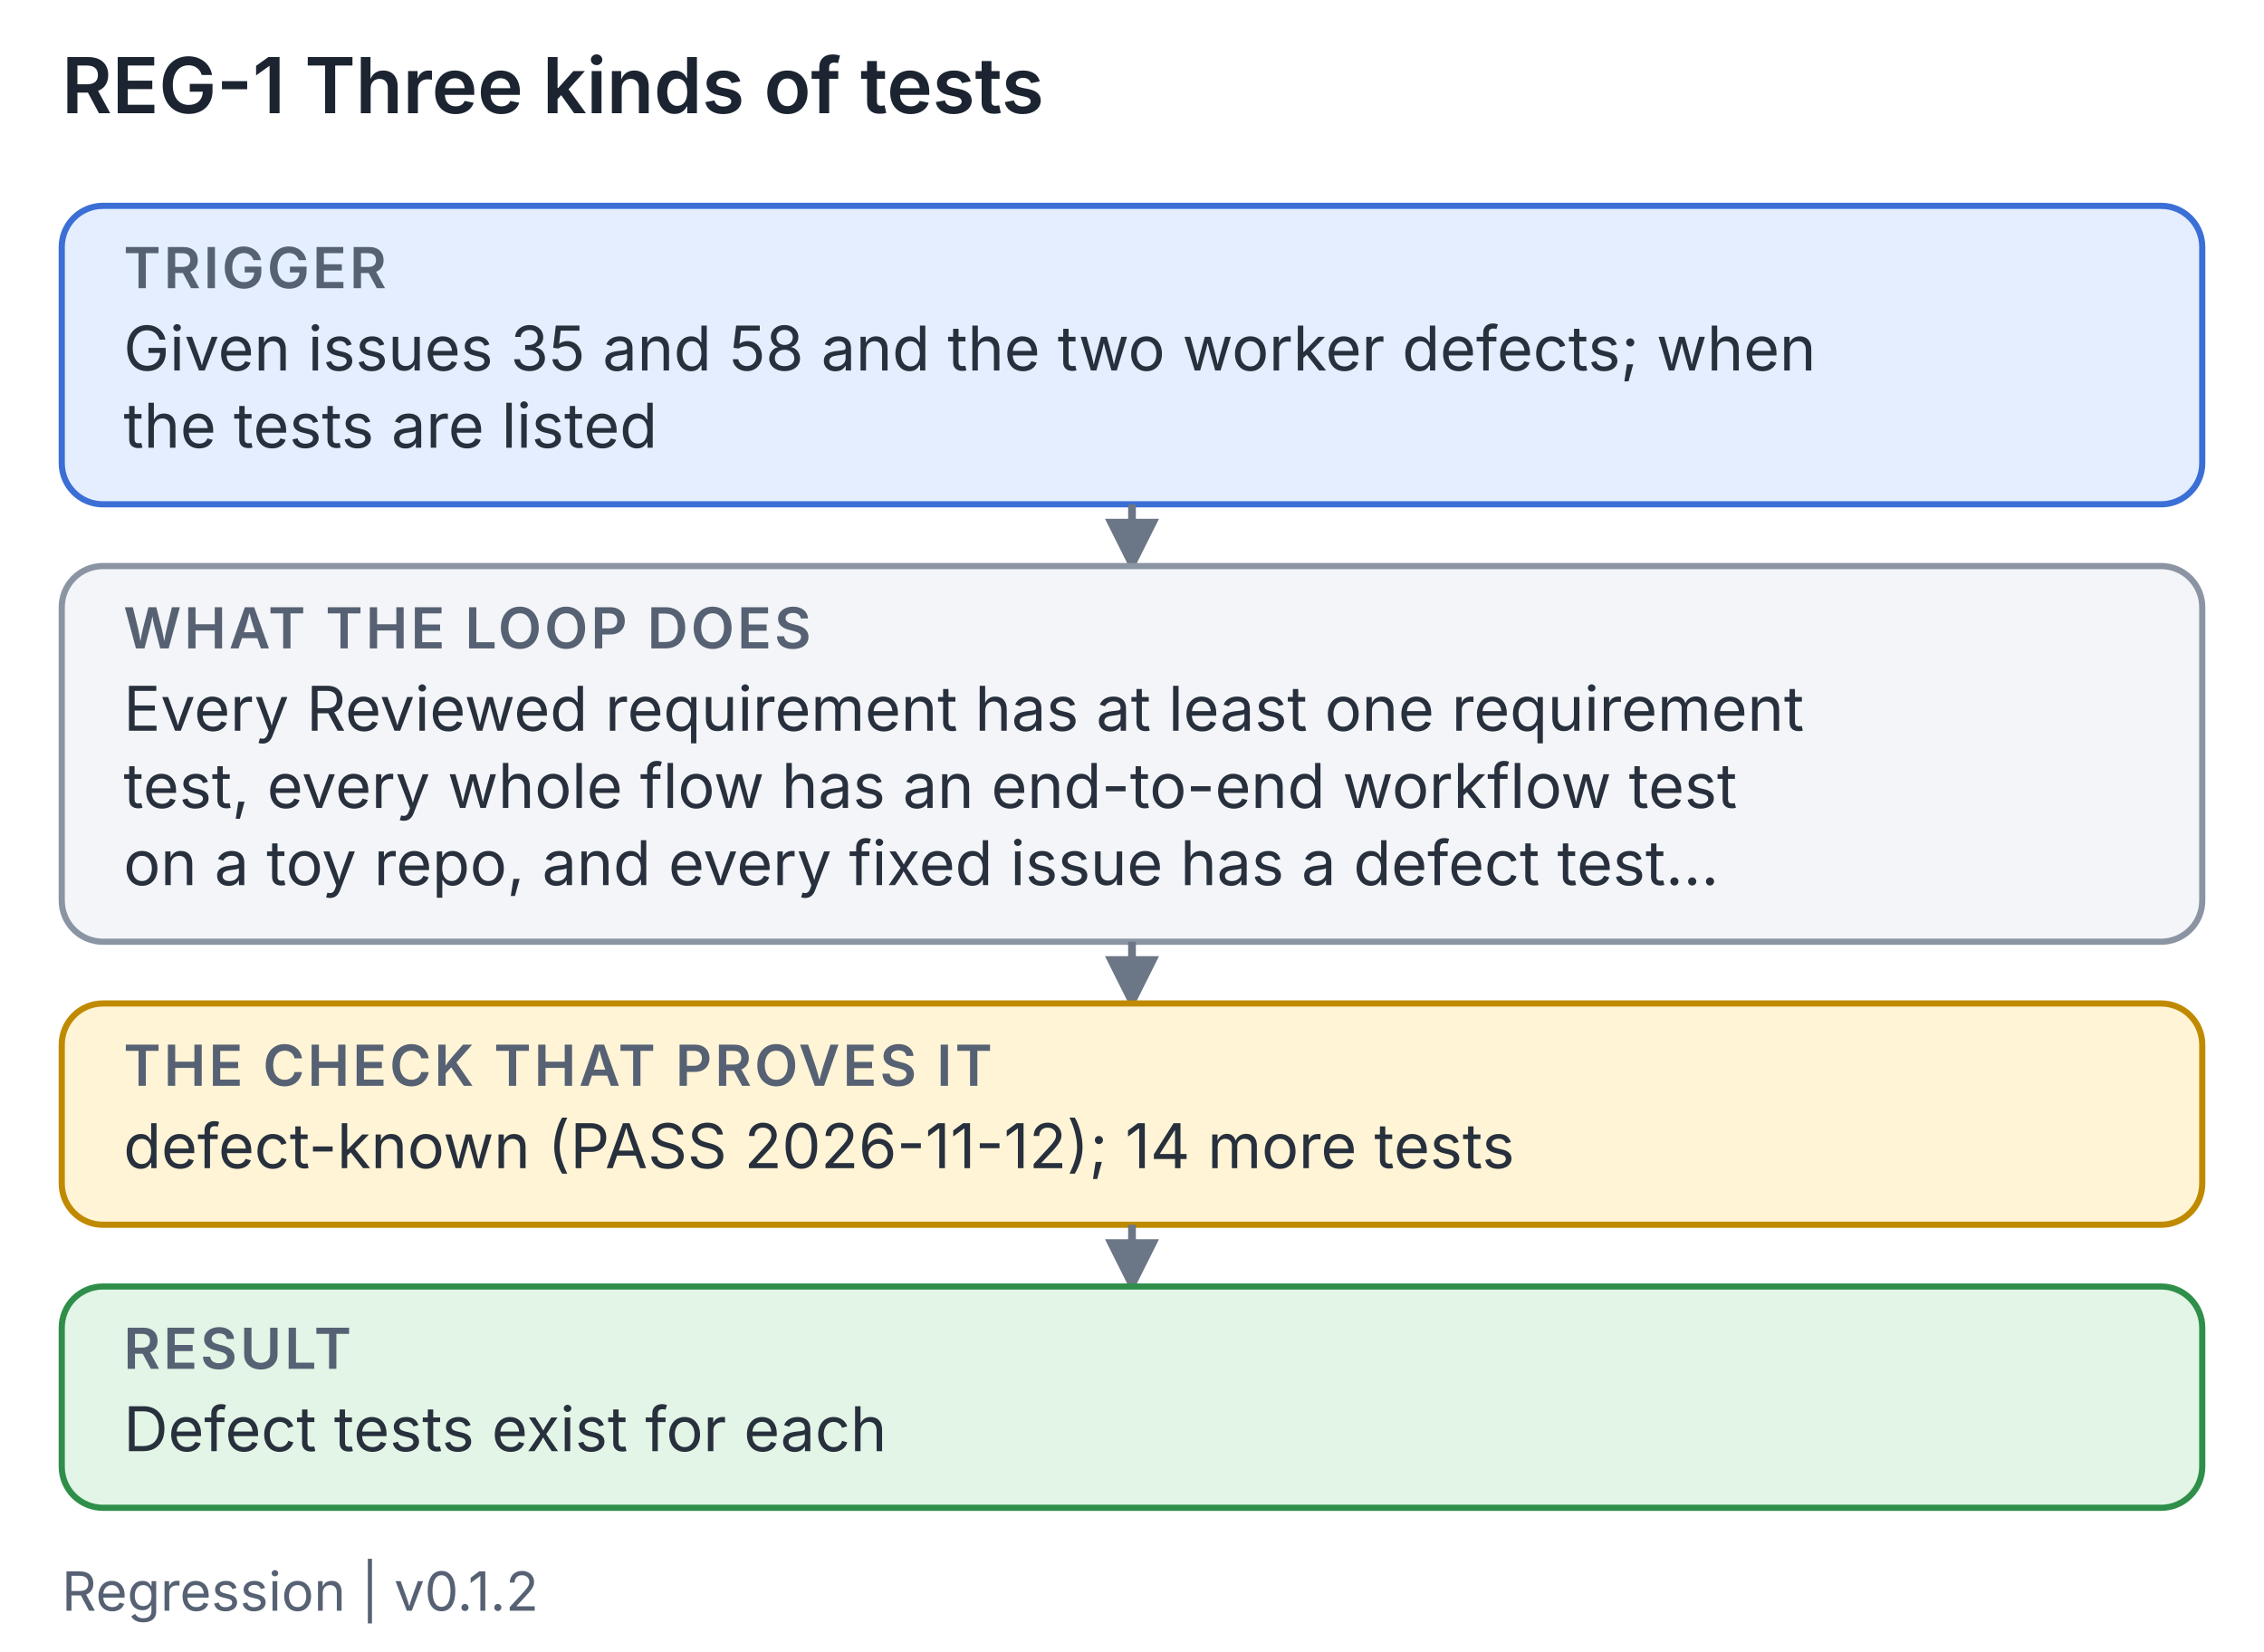
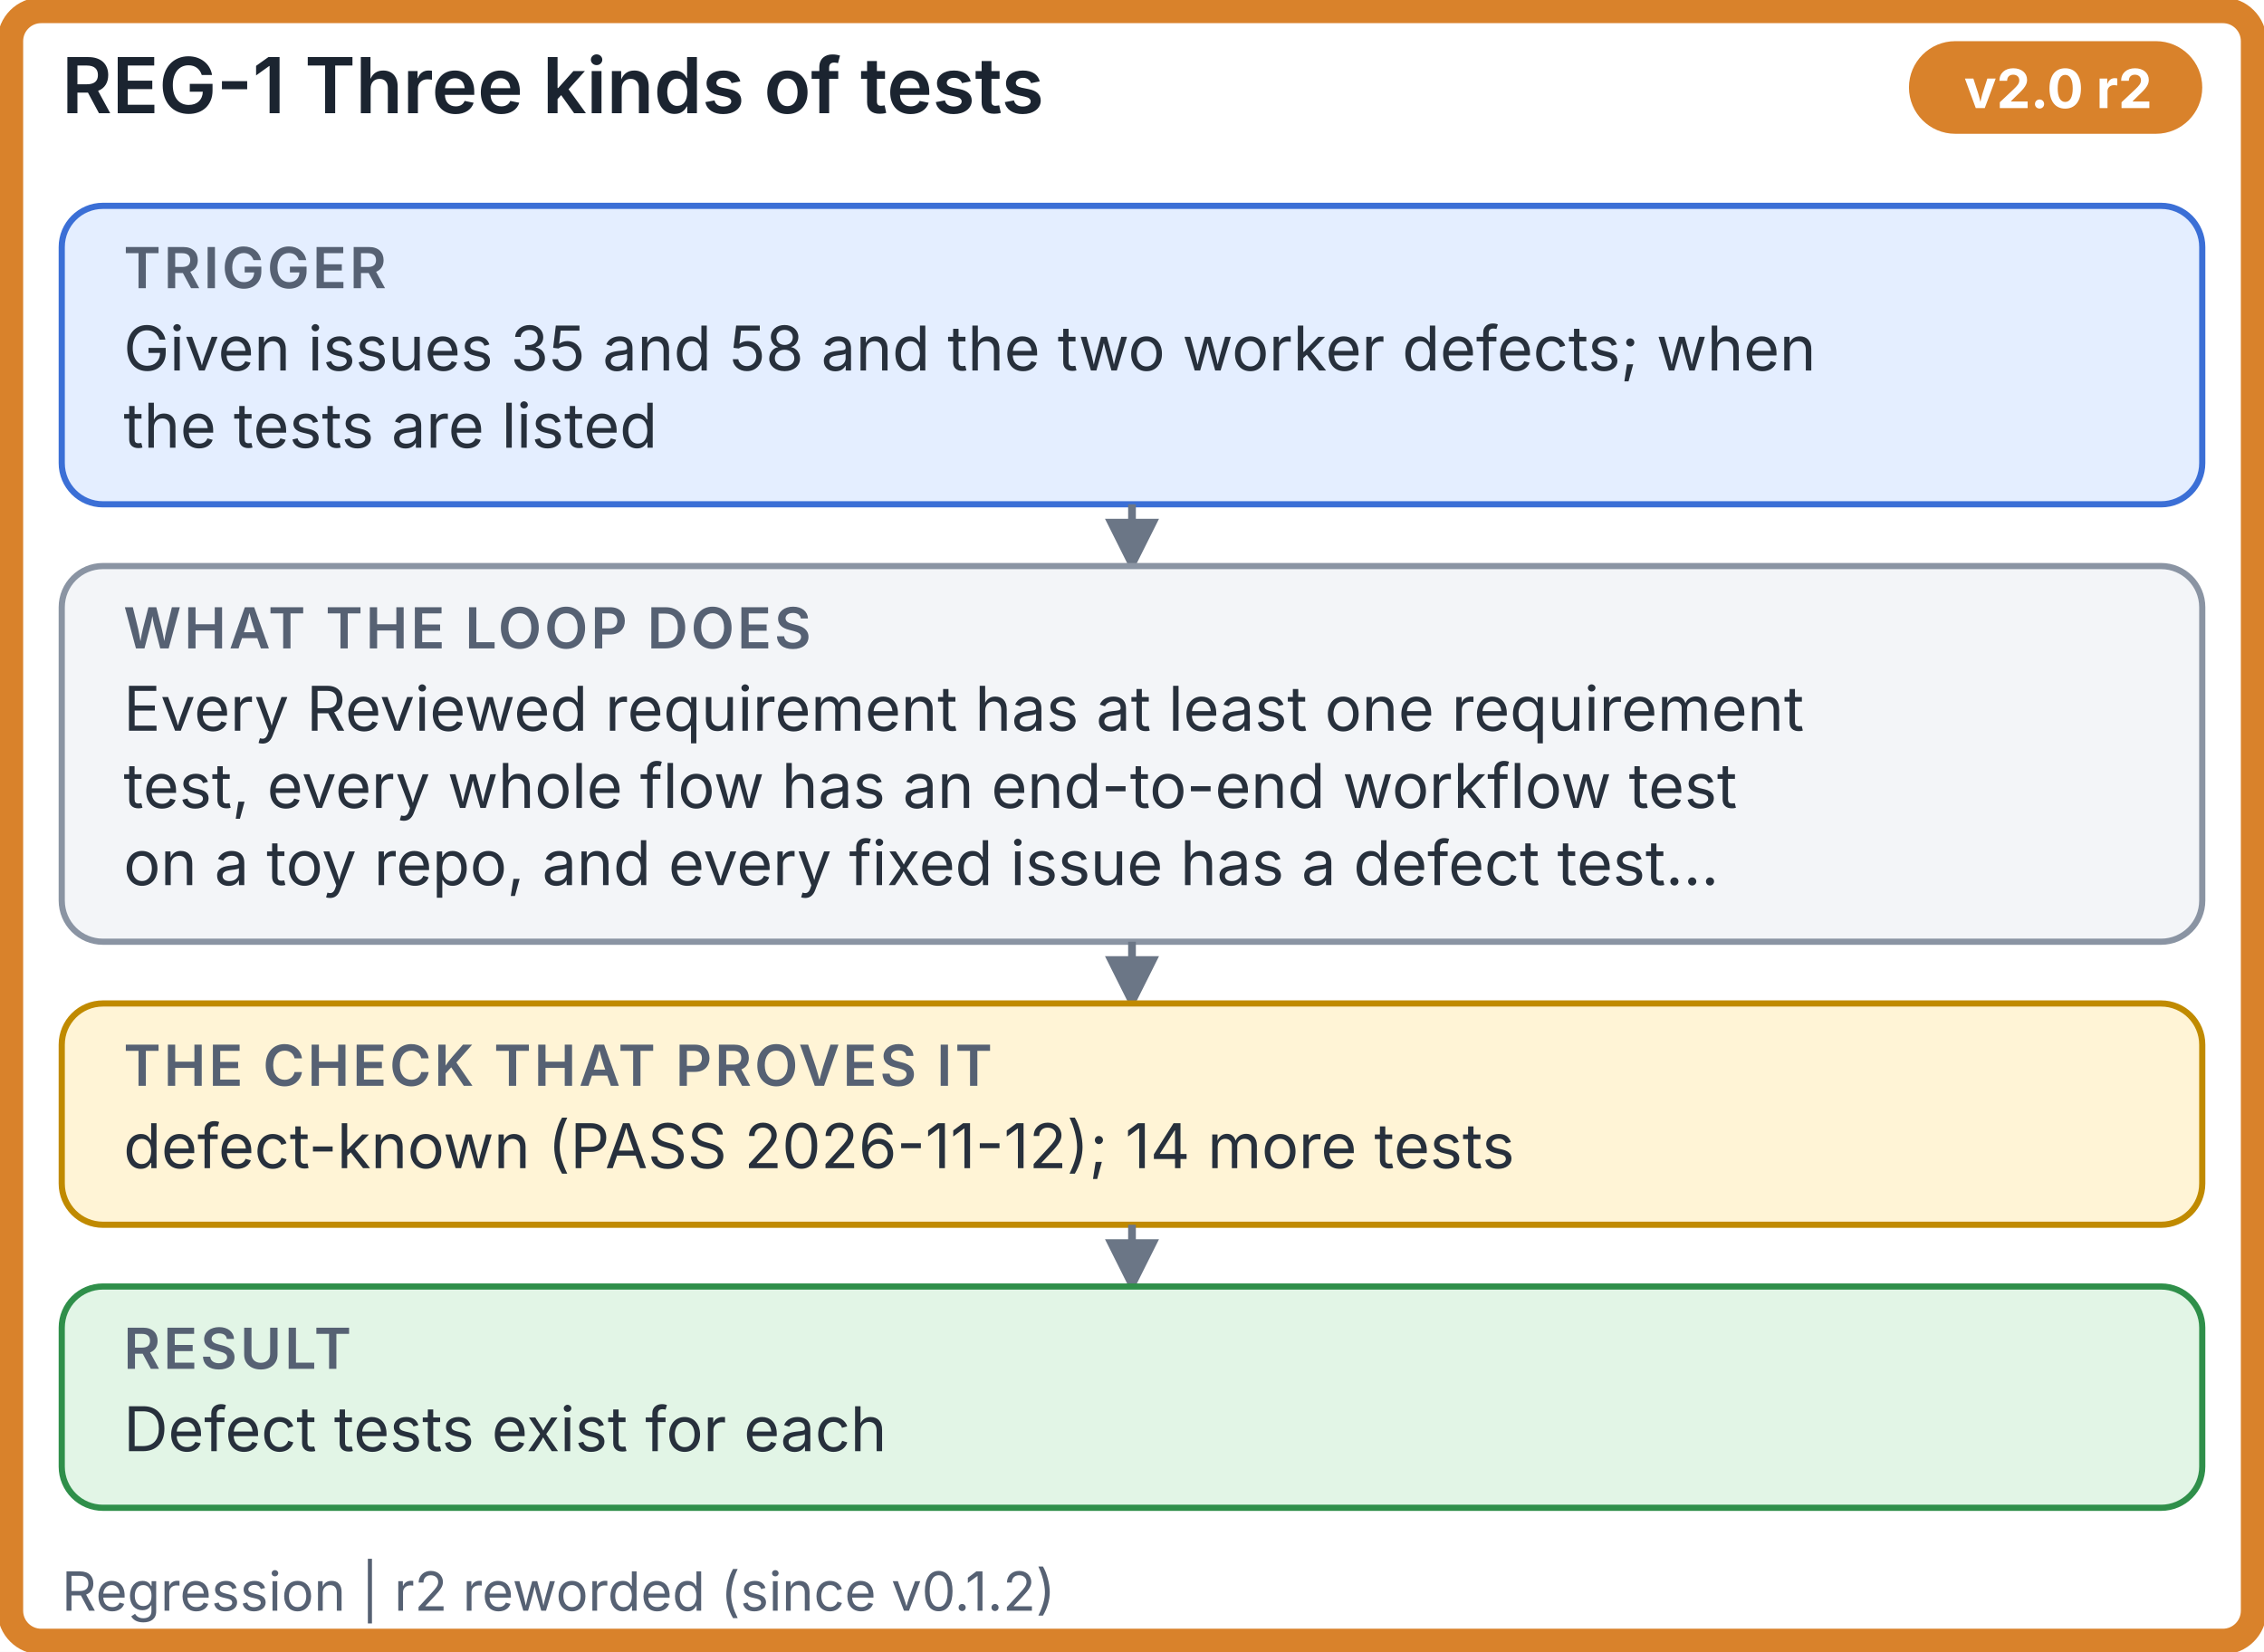
<svg xmlns="http://www.w3.org/2000/svg" viewBox="0 0 440 321" width="440" role="img" aria-label="Flow of REG-1 Three kinds of tests: trigger, what the loop does, the check that proves it, the result">
  <style>
.f-t{font:600 15px system-ui,-apple-system,Segoe UI,sans-serif;fill:#1b2430}
.f-h{font:600 11px system-ui,-apple-system,Segoe UI,sans-serif;fill:#566173;letter-spacing:.05em}
.f-s{font:400 12px system-ui,-apple-system,Segoe UI,sans-serif;fill:#27303c}
.f-x{font:400 10.5px system-ui,-apple-system,Segoe UI,sans-serif;fill:#566173}
.f-you{fill:#e4eeff;stroke:#3b6fd6}
.f-step{fill:#f3f5f8;stroke:#8a94a3}
.f-gate{fill:#fff4d6;stroke:#c08a00}
.f-ok{fill:#e2f5e6;stroke:#2f8f4a}
.f-find{fill:#fde9e7;stroke:#c5483f}
.f-bg{fill:#ffffff}
.f-a{stroke:#6b7686;stroke-width:1.5;fill:none}
.f-ah{fill:#6b7686}
@media (prefers-color-scheme: dark){
.f-t{fill:#eef2f6}.f-h,.f-x{fill:#a3afbf}.f-s{fill:#e1e7ee}
.f-step{fill:#222b36;stroke:#5c6b7d}.f-you{fill:#162a4f;stroke:#6d9bf0}
.f-gate{fill:#3a2e0d;stroke:#d9a521}.f-find{fill:#3d1c1a;stroke:#e0736a}
.f-ok{fill:#153420;stroke:#4fb56c}.f-bg{fill:#12171d}.f-a{stroke:#9aa7b8}.f-ah{fill:#9aa7b8}
}
+ 
+ .k-shipped{stroke:#8a94a3;stroke-width:1.5}.k-v20{stroke:#d9822b;stroke-width:5}.k-v21{stroke:#8a5cd6;stroke-width:5;stroke-dasharray:10 6}
+ .p-shipped{fill:#2f8f4a}.p-v20{fill:#d9822b}.p-v21{fill:#8a5cd6}
+ .f-pill{font:700 10.5px system-ui,-apple-system,Segoe UI,sans-serif;fill:#ffffff}
+ @media (prefers-color-scheme: dark){.k-shipped{stroke:#5c6b7d}.k-v20{stroke:#f0a050}.k-v21{stroke:#b08cf0}.p-shipped{fill:#3d9c58}.p-v20{fill:#c46f1c}.p-v21{fill:#7a4cc6}}
</style>
  <defs>
    <marker id="ah" viewBox="0 0 8 8" refX="7" refY="4" markerWidth="7" markerHeight="7" orient="auto-start-reverse">
      <path d="M0 0 L8 4 L0 8 z" class="f-ah" />
    </marker>
  </defs>
  <rect width="440" height="321" class="f-bg" />
  <text x="12" y="22" class="f-t">REG-1 Three kinds of tests</text>
  <rect x="12" y="40" width="416" height="58" rx="8" class="f-you" stroke-width="1.2" />
  <text x="24" y="56" class="f-h">TRIGGER</text>
  <text x="24" y="72" class="f-s">Given issues 35 and 58 and the two worker defects; when</text>
  <text x="24" y="87" class="f-s">the tests are listed</text>
  <path d="M220 98 L220 110" class="f-a" marker-end="url(#ah)" />
  <rect x="12" y="110" width="416" height="73" rx="8" class="f-step" stroke-width="1.2" />
  <text x="24" y="126" class="f-h">WHAT THE LOOP DOES</text>
  <text x="24" y="142" class="f-s">Every Reviewed requirement has at least one requirement</text>
  <text x="24" y="157" class="f-s">test, every whole flow has an end-to-end workflow test</text>
  <text x="24" y="172" class="f-s">on a toy repo, and every fixed issue has a defect test…</text>
  <path d="M220 183 L220 195" class="f-a" marker-end="url(#ah)" />
  <rect x="12" y="195" width="416" height="43" rx="8" class="f-gate" stroke-width="1.2" />
  <text x="24" y="211" class="f-h">THE CHECK THAT PROVES IT</text>
  <text x="24" y="227" class="f-s">defect-known (PASS 2026-11-12); 14 more tests</text>
  <path d="M220 238 L220 250" class="f-a" marker-end="url(#ah)" />
  <rect x="12" y="250" width="416" height="43" rx="8" class="f-ok" stroke-width="1.2" />
  <text x="24" y="266" class="f-h">RESULT</text>
  <text x="24" y="282" class="f-s">Defect tests exist for each</text>
-   <text x="12" y="313" class="f-x">Regression | v0.1.2</text>
+   <text x="12" y="313" class="f-x">Regression | r2 reworded (since v0.1.2)</text>
+   <rect x="2" y="2" width="436" height="317" rx="6" fill="none" class="k-v20" />
+   <rect x="371" y="8" width="57" height="18" rx="9" class="p-v20" />
+   <text x="400" y="21" text-anchor="middle" class="f-pill">v2.0 r2</text>
</svg>
